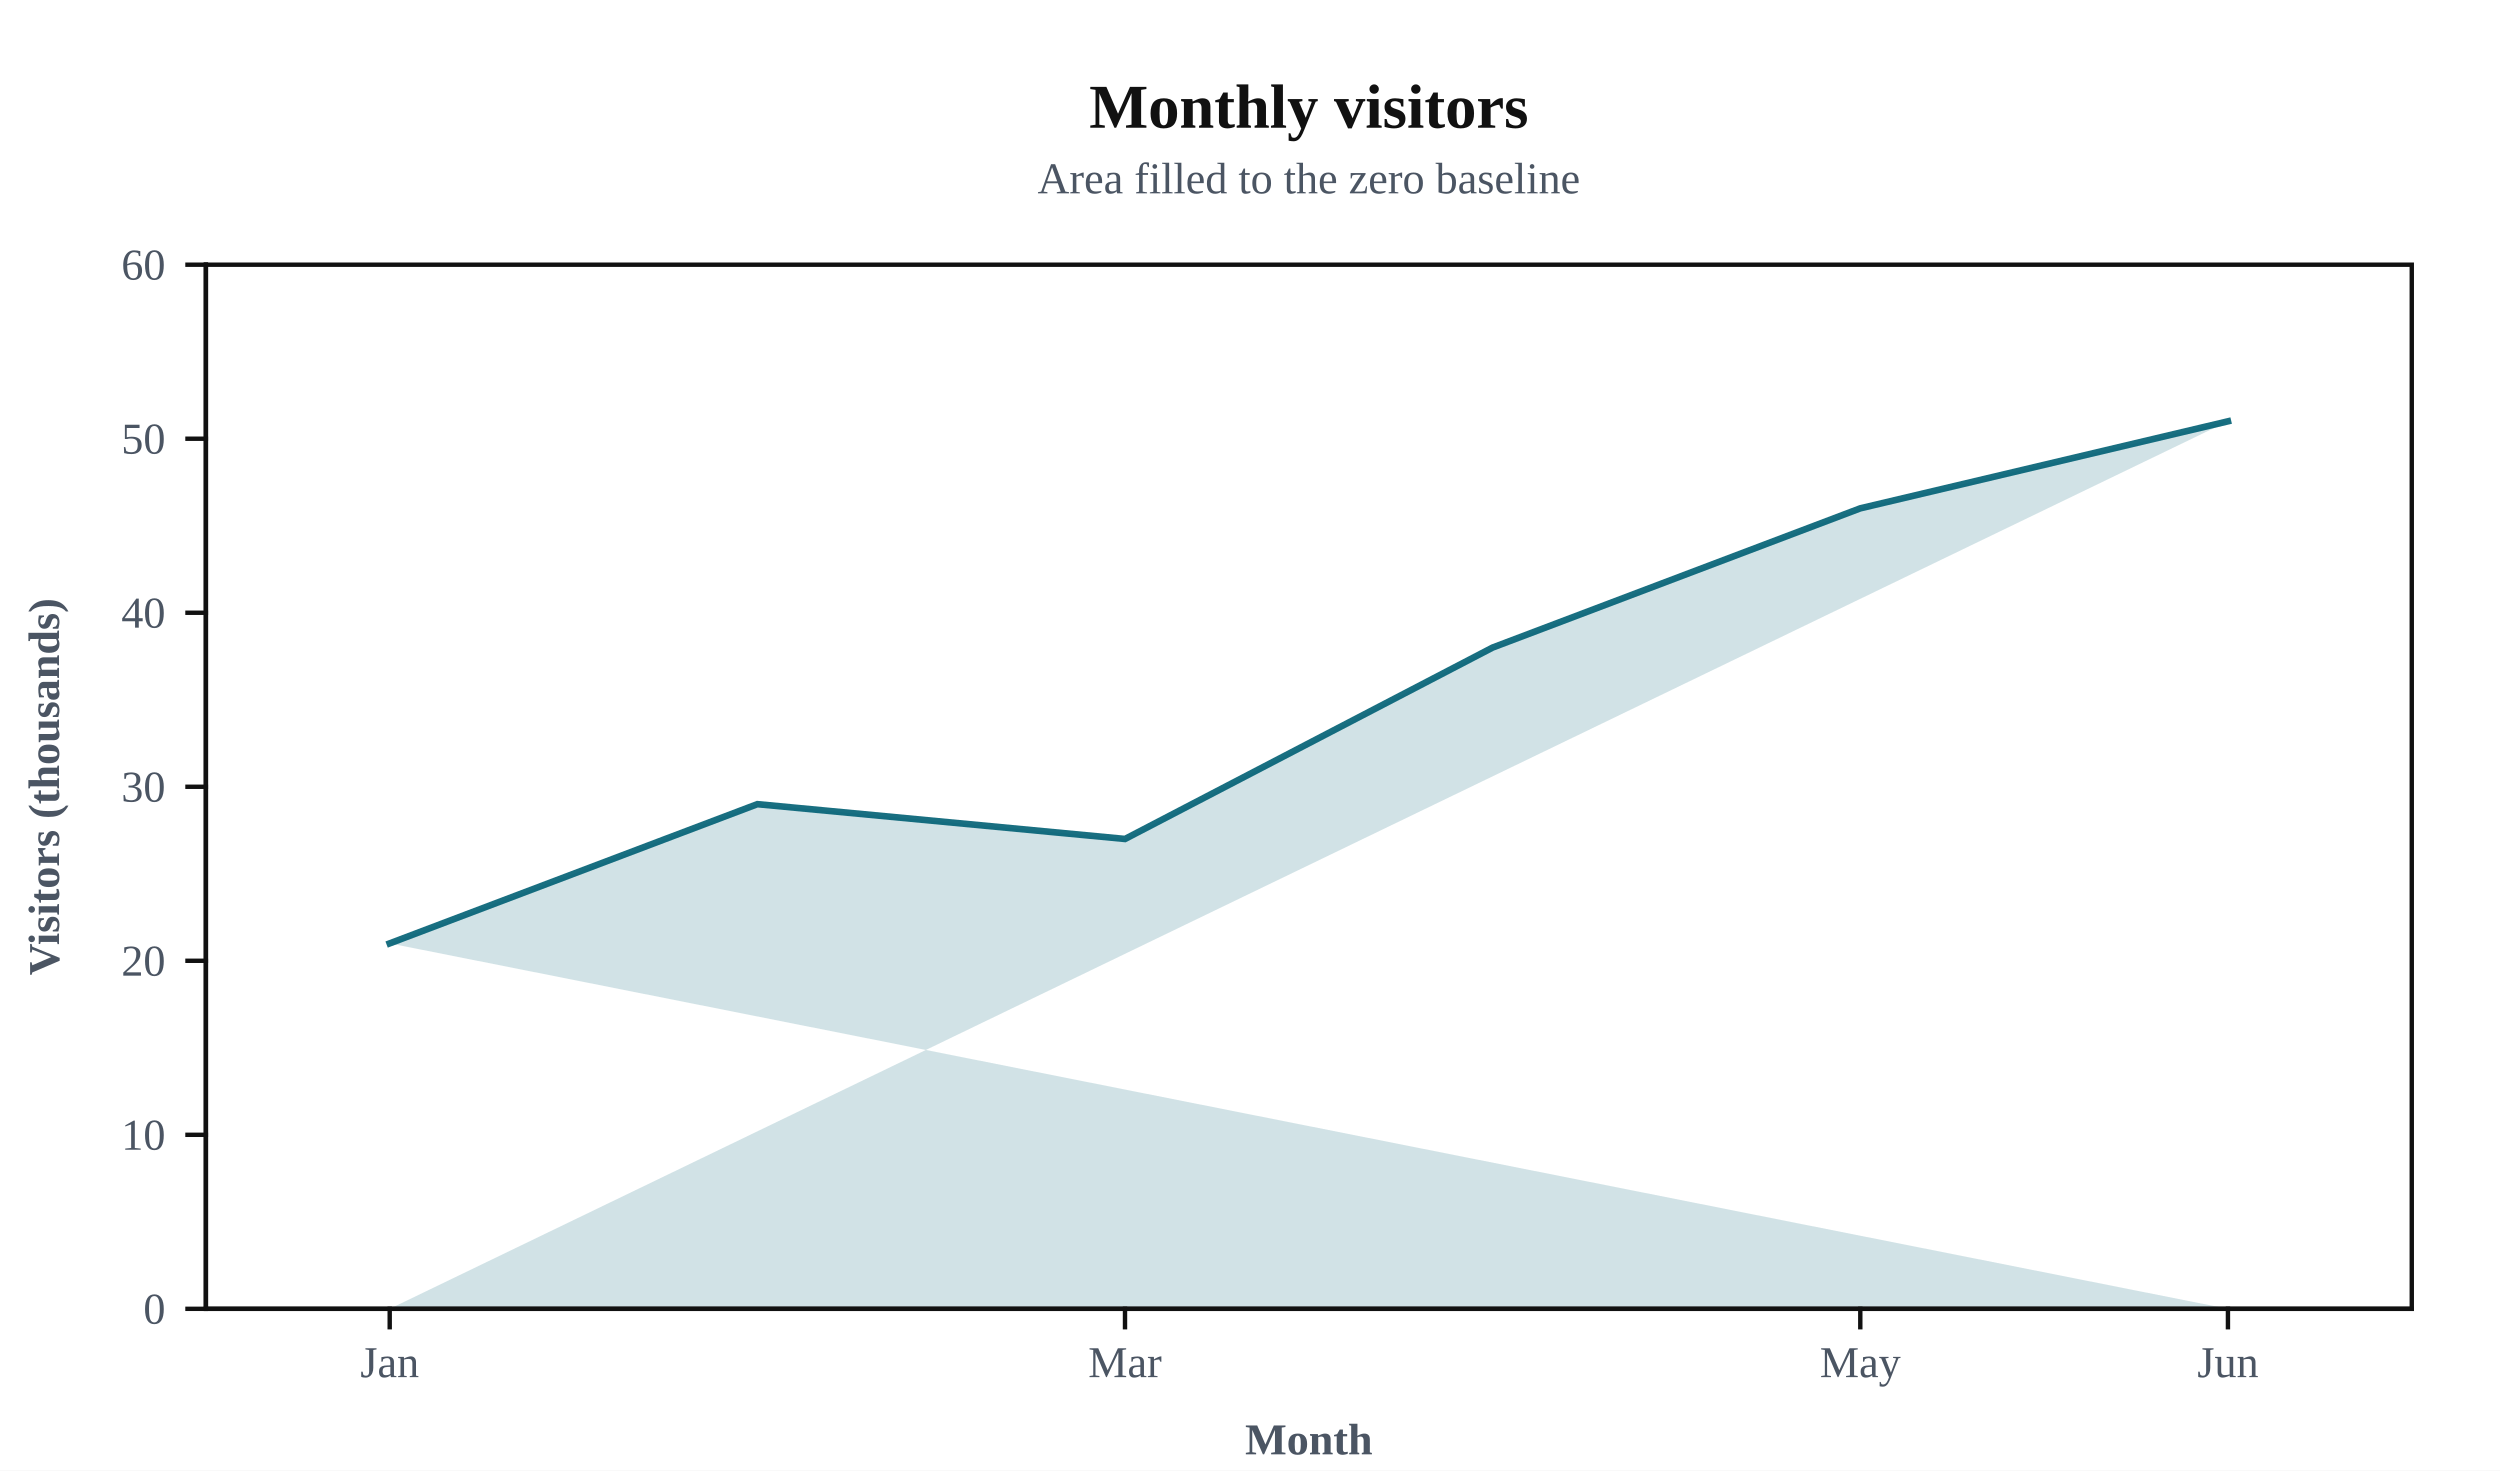
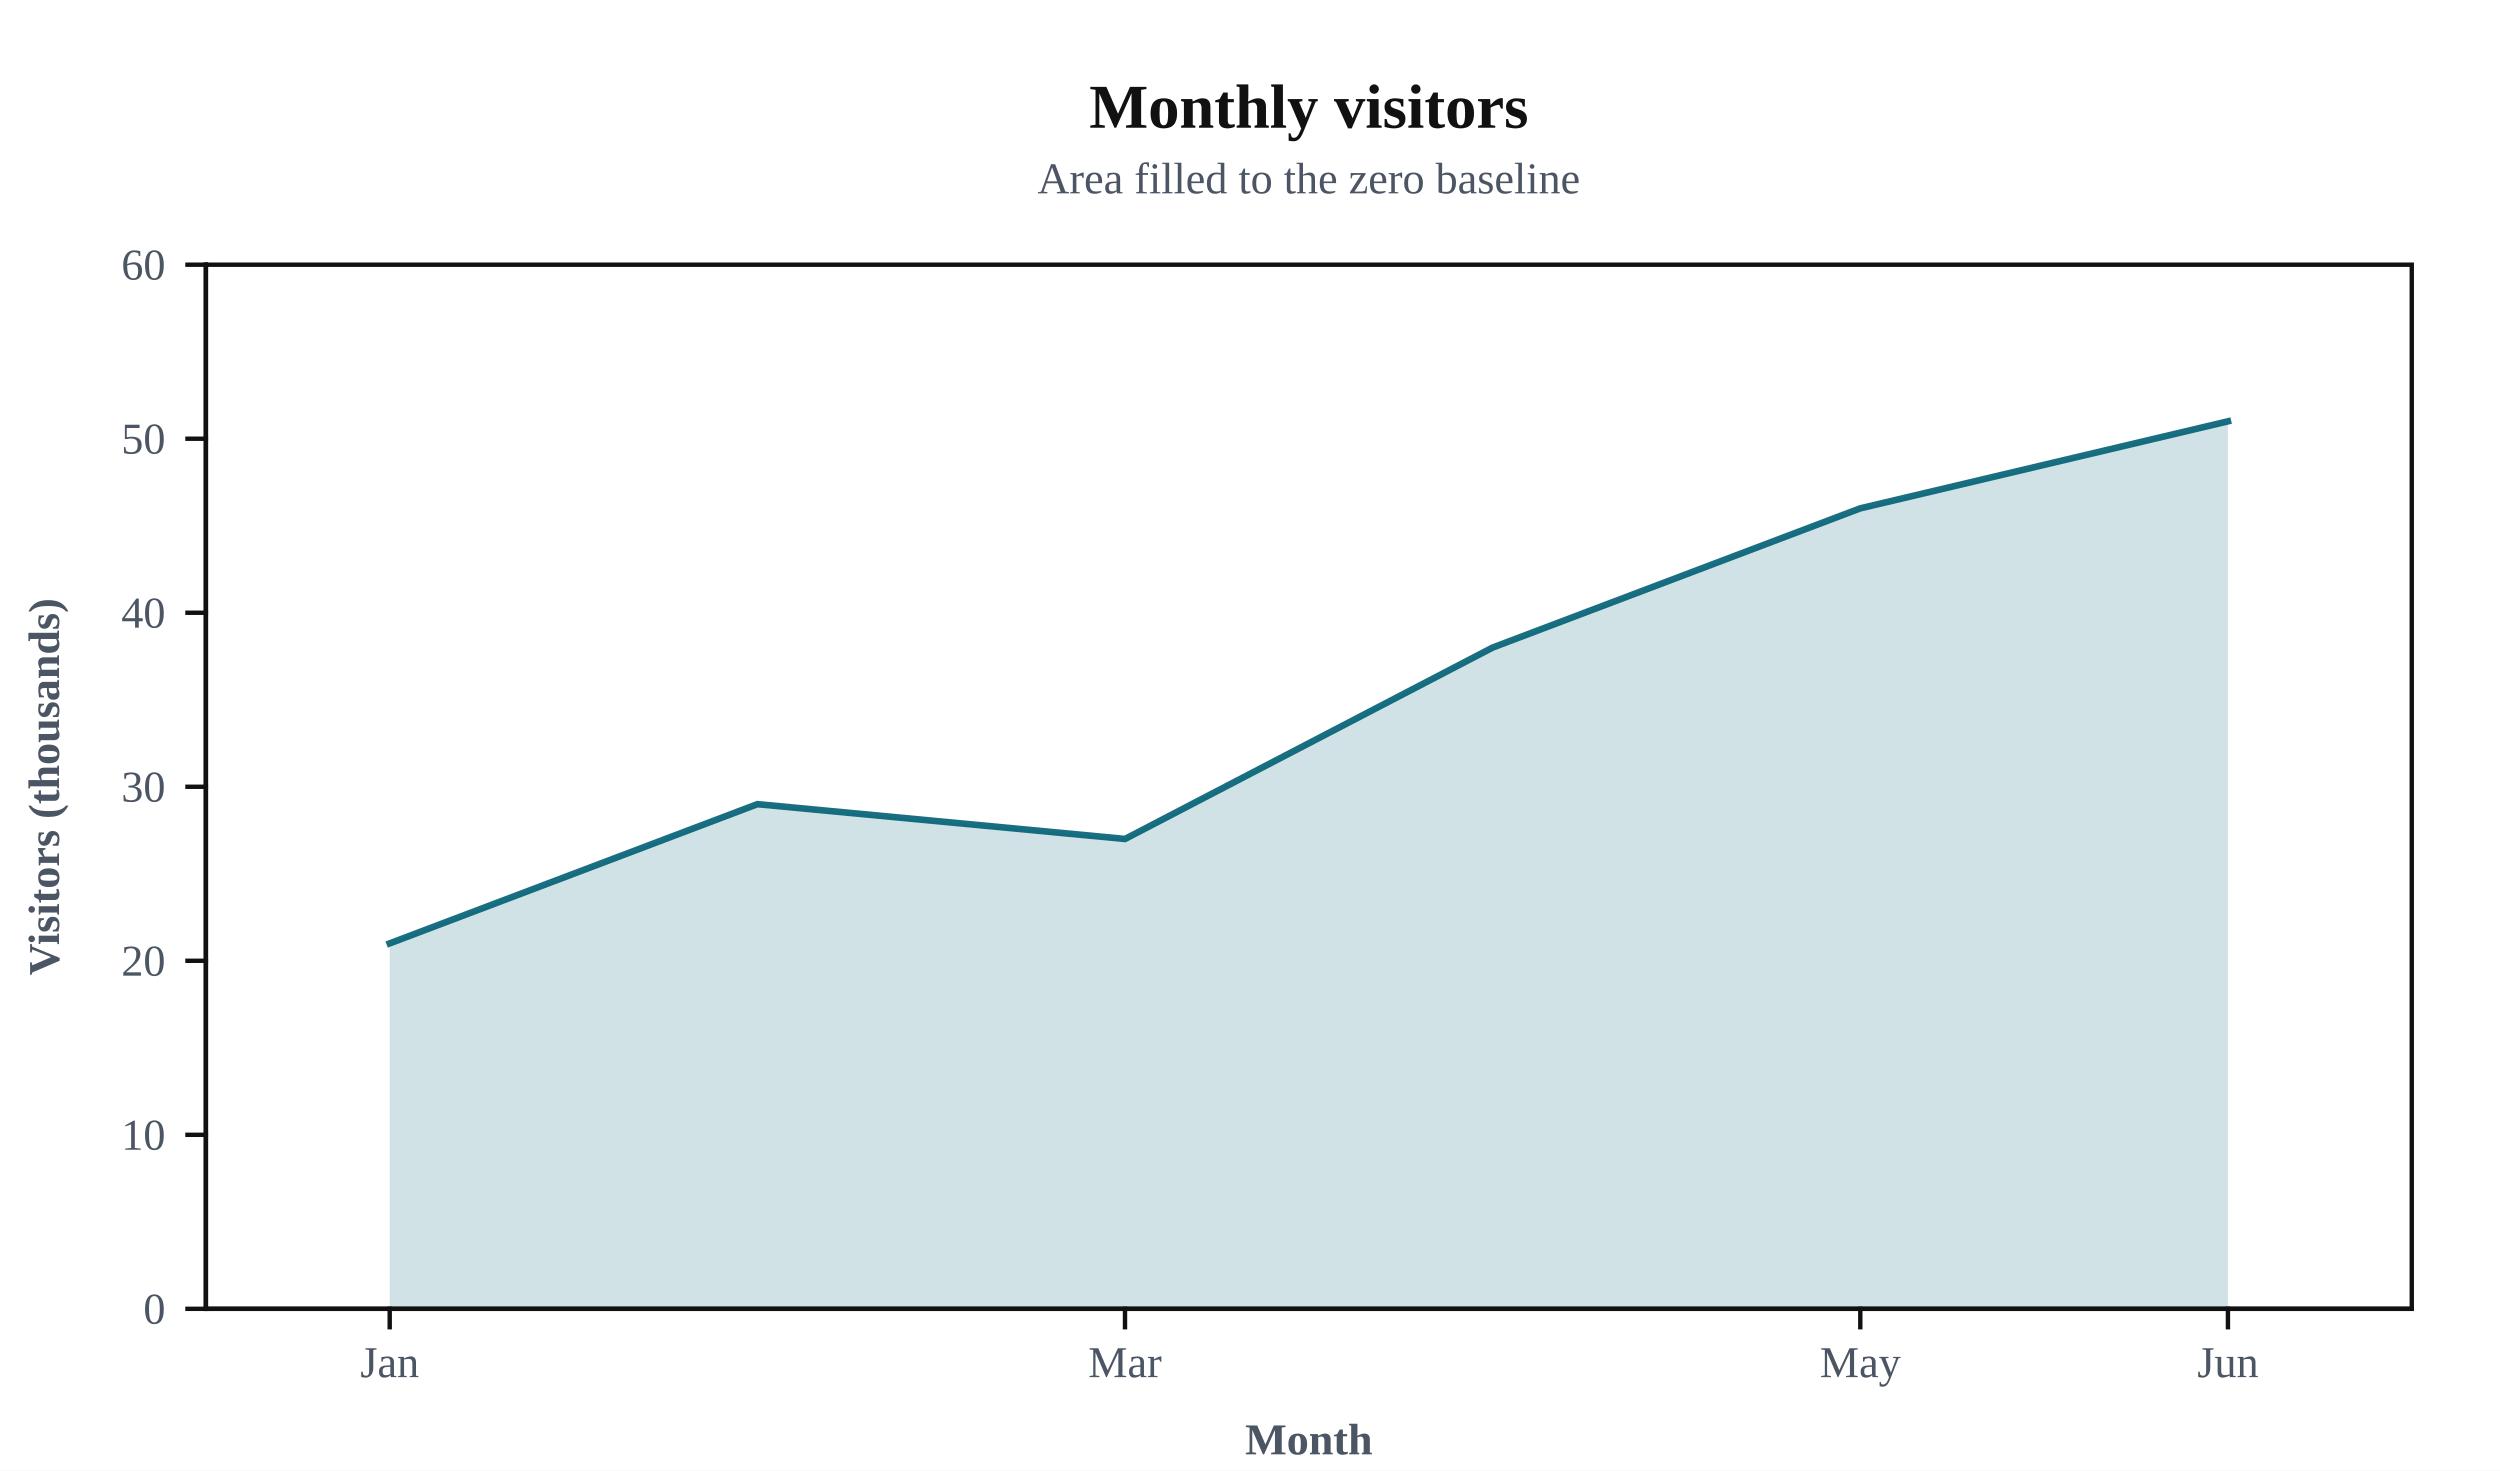
<svg xmlns="http://www.w3.org/2000/svg" width="680" height="400" viewBox="0 0 680 400" role="img" aria-labelledby="title description">
  <defs>
    <clipPath id="clip-1">
      <rect x="56" y="72" width="600" height="284" />
    </clipPath>
  </defs>
  <rect width="100%" height="100%" fill="#ffffff" />
  <g data-scene-node="scene:root">
    <rect data-scene-node="chart:panel" x="56" y="72" width="600" height="284" rx="0" fill="#ffffff" />
    <g data-scene-node="layer-0:group" clip-path="url(#clip-1)">
-       <path data-scene-node="layer-0:area-fill" opacity="0.9" d="M 106 256.6 L 206 218.733 L 306 228.2 L 406 176.133 L 506 138.267 L 606 114.6 L 106 356 L 606 356 Z" fill="#005f7333" />
+       <path data-scene-node="layer-0:area-fill" opacity="0.9" d="M 106 256.6 L 206 218.733 L 306 228.2 L 406 176.133 L 506 138.267 L 606 114.6 L 606 356 L 506 356 L 406 356 L 306 356 L 206 356 L 106 356 Z" fill="#005f7333" />
      <path data-scene-node="layer-0:area-line" opacity="0.9" d="M 106 256.6 L 206 218.733 L 306 228.2 L 406 176.133 L 506 138.267 L 606 114.6" fill="none" stroke="#005f73" stroke-width="1.8" stroke-linecap="square" stroke-linejoin="miter" />
    </g>
    <line data-scene-node="axis-x:line" x1="56" y1="356" x2="656" y2="356" fill="none" stroke="#111111" stroke-width="1.2" stroke-linecap="square" />
    <line data-scene-node="axis-x:tick:0" x1="106" y1="356" x2="106" y2="361" fill="none" stroke="#111111" stroke-width="1.2" stroke-linecap="square" />
    <line data-scene-node="axis-x:tick:1" x1="306" y1="356" x2="306" y2="361" fill="none" stroke="#111111" stroke-width="1.2" stroke-linecap="square" />
    <line data-scene-node="axis-x:tick:2" x1="506" y1="356" x2="506" y2="361" fill="none" stroke="#111111" stroke-width="1.2" stroke-linecap="square" />
    <line data-scene-node="axis-x:tick:3" x1="606" y1="356" x2="606" y2="361" fill="none" stroke="#111111" stroke-width="1.2" stroke-linecap="square" />
    <line data-scene-node="axis-y:line" x1="56" y1="72" x2="56" y2="356" fill="none" stroke="#111111" stroke-width="1.2" stroke-linecap="square" />
    <line data-scene-node="axis-y:tick:0" x1="56" y1="356" x2="51" y2="356" fill="none" stroke="#111111" stroke-width="1.2" stroke-linecap="square" />
    <line data-scene-node="axis-y:tick:1" x1="56" y1="308.667" x2="51" y2="308.667" fill="none" stroke="#111111" stroke-width="1.2" stroke-linecap="square" />
    <line data-scene-node="axis-y:tick:2" x1="56" y1="261.333" x2="51" y2="261.333" fill="none" stroke="#111111" stroke-width="1.2" stroke-linecap="square" />
    <line data-scene-node="axis-y:tick:3" x1="56" y1="214" x2="51" y2="214" fill="none" stroke="#111111" stroke-width="1.2" stroke-linecap="square" />
    <line data-scene-node="axis-y:tick:4" x1="56" y1="166.667" x2="51" y2="166.667" fill="none" stroke="#111111" stroke-width="1.2" stroke-linecap="square" />
    <line data-scene-node="axis-y:tick:5" x1="56" y1="119.333" x2="51" y2="119.333" fill="none" stroke="#111111" stroke-width="1.2" stroke-linecap="square" />
    <line data-scene-node="axis-y:tick:6" x1="56" y1="72" x2="51" y2="72" fill="none" stroke="#111111" stroke-width="1.2" stroke-linecap="square" />
    <rect data-scene-node="chart:plot-box" x="56" y="72" width="600" height="284" rx="0" fill="none" stroke="#111111" stroke-width="1.2" />
    <text data-scene-node="axis-x:label:0" x="106" y="367" fill="#4b5563" font-family="&quot;STIX Two Text&quot;, &quot;Times New Roman&quot;, serif" font-size="12" font-weight="500" text-anchor="middle" dominant-baseline="text-before-edge">Jan</text>
    <text data-scene-node="axis-x:label:1" x="306" y="367" fill="#4b5563" font-family="&quot;STIX Two Text&quot;, &quot;Times New Roman&quot;, serif" font-size="12" font-weight="500" text-anchor="middle" dominant-baseline="text-before-edge">Mar</text>
    <text data-scene-node="axis-x:label:2" x="506" y="367" fill="#4b5563" font-family="&quot;STIX Two Text&quot;, &quot;Times New Roman&quot;, serif" font-size="12" font-weight="500" text-anchor="middle" dominant-baseline="text-before-edge">May</text>
    <text data-scene-node="axis-x:label:3" x="606" y="367" fill="#4b5563" font-family="&quot;STIX Two Text&quot;, &quot;Times New Roman&quot;, serif" font-size="12" font-weight="500" text-anchor="middle" dominant-baseline="text-before-edge">Jun</text>
    <text data-scene-node="axis-x:title" x="356" y="388" fill="#4b5563" font-family="&quot;STIX Two Text&quot;, &quot;Times New Roman&quot;, serif" font-size="12" font-weight="600" text-anchor="middle" dominant-baseline="text-before-edge">Month</text>
    <text data-scene-node="axis-y:label:0" x="45" y="356" fill="#4b5563" font-family="&quot;STIX Two Text&quot;, &quot;Times New Roman&quot;, serif" font-size="12" font-weight="500" text-anchor="end" dominant-baseline="central">0</text>
    <text data-scene-node="axis-y:label:1" x="45" y="308.667" fill="#4b5563" font-family="&quot;STIX Two Text&quot;, &quot;Times New Roman&quot;, serif" font-size="12" font-weight="500" text-anchor="end" dominant-baseline="central">10</text>
    <text data-scene-node="axis-y:label:2" x="45" y="261.333" fill="#4b5563" font-family="&quot;STIX Two Text&quot;, &quot;Times New Roman&quot;, serif" font-size="12" font-weight="500" text-anchor="end" dominant-baseline="central">20</text>
    <text data-scene-node="axis-y:label:3" x="45" y="214" fill="#4b5563" font-family="&quot;STIX Two Text&quot;, &quot;Times New Roman&quot;, serif" font-size="12" font-weight="500" text-anchor="end" dominant-baseline="central">30</text>
    <text data-scene-node="axis-y:label:4" x="45" y="166.667" fill="#4b5563" font-family="&quot;STIX Two Text&quot;, &quot;Times New Roman&quot;, serif" font-size="12" font-weight="500" text-anchor="end" dominant-baseline="central">40</text>
    <text data-scene-node="axis-y:label:5" x="45" y="119.333" fill="#4b5563" font-family="&quot;STIX Two Text&quot;, &quot;Times New Roman&quot;, serif" font-size="12" font-weight="500" text-anchor="end" dominant-baseline="central">50</text>
    <text data-scene-node="axis-y:label:6" x="45" y="72" fill="#4b5563" font-family="&quot;STIX Two Text&quot;, &quot;Times New Roman&quot;, serif" font-size="12" font-weight="500" text-anchor="end" dominant-baseline="central">60</text>
    <text data-scene-node="axis-y:title" x="12" y="214" fill="#4b5563" font-family="&quot;STIX Two Text&quot;, &quot;Times New Roman&quot;, serif" font-size="12" font-weight="600" text-anchor="middle" dominant-baseline="central" transform="rotate(-90 12 214)">Visitors (thousands)</text>
    <text data-scene-node="chart:title" x="356" y="24" fill="#111111" font-family="&quot;STIX Two Text&quot;, &quot;Times New Roman&quot;, serif" font-size="17" font-weight="600" text-anchor="middle" dominant-baseline="text-before-edge">Monthly visitors</text>
    <text data-scene-node="chart:subtitle" x="356" y="45" fill="#4b5563" font-family="&quot;STIX Two Text&quot;, &quot;Times New Roman&quot;, serif" font-size="12" font-weight="400" text-anchor="middle" dominant-baseline="text-before-edge">Area filled to the zero baseline</text>
  </g>
</svg>
